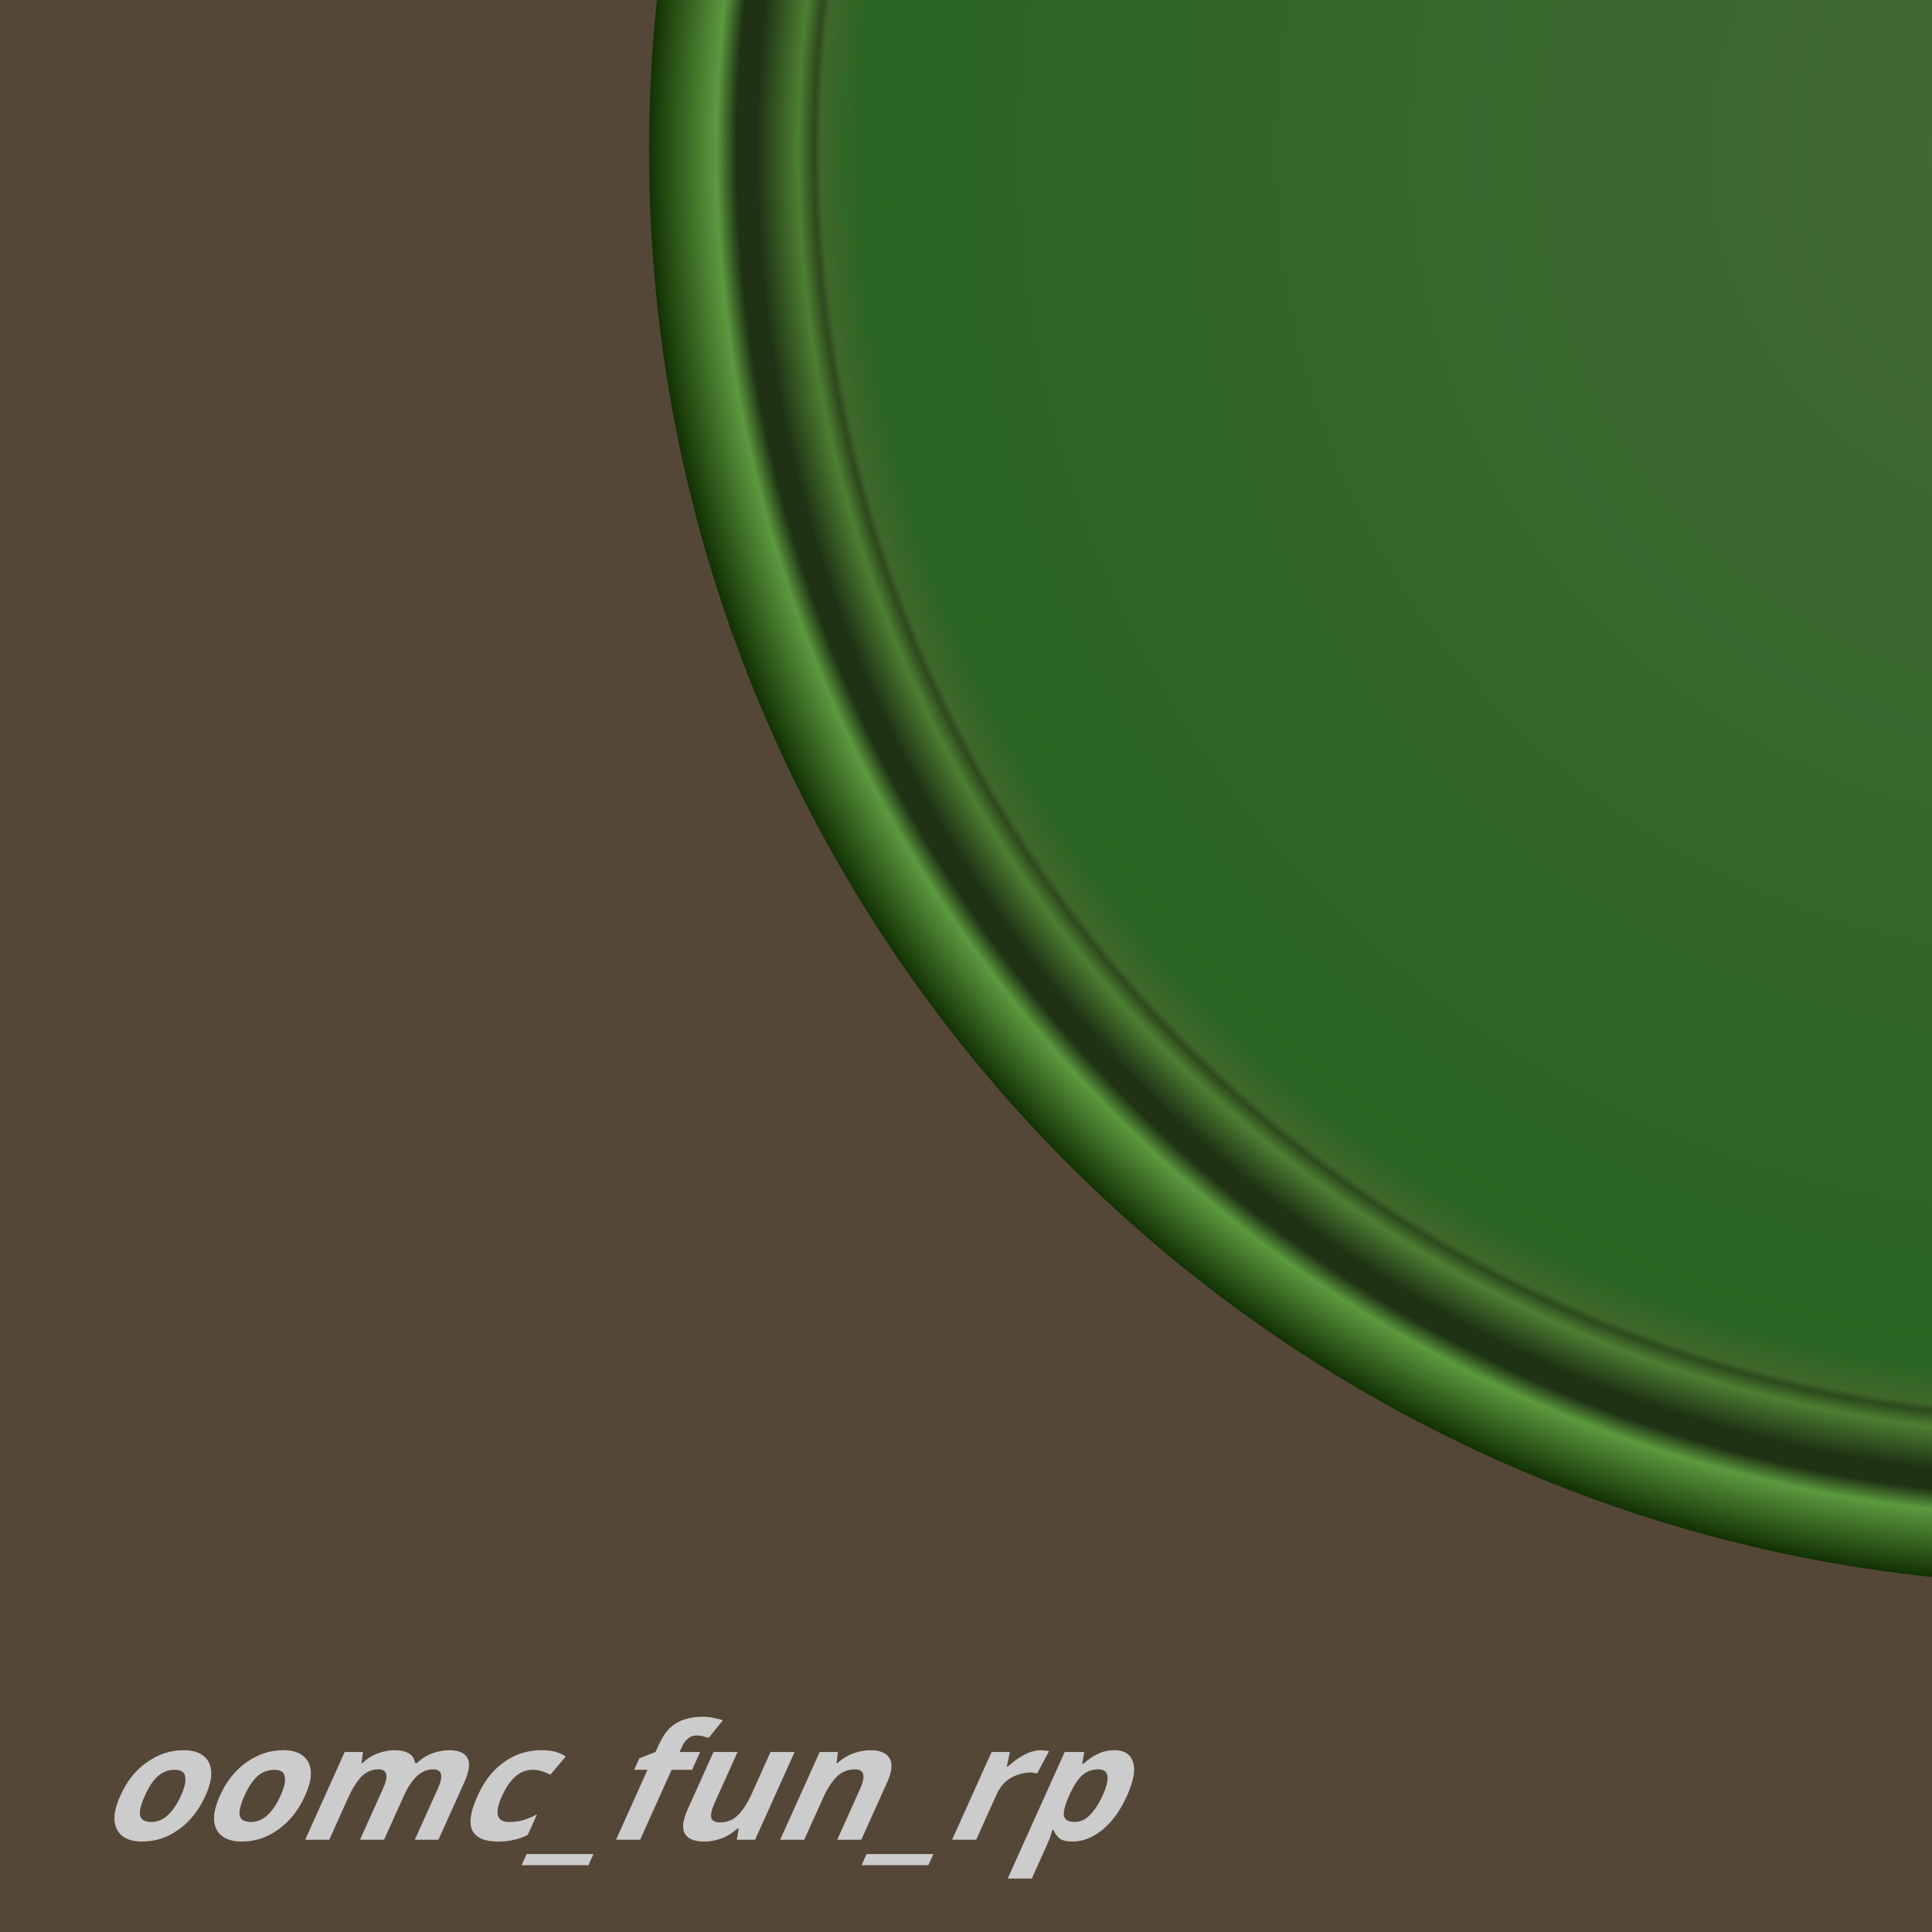
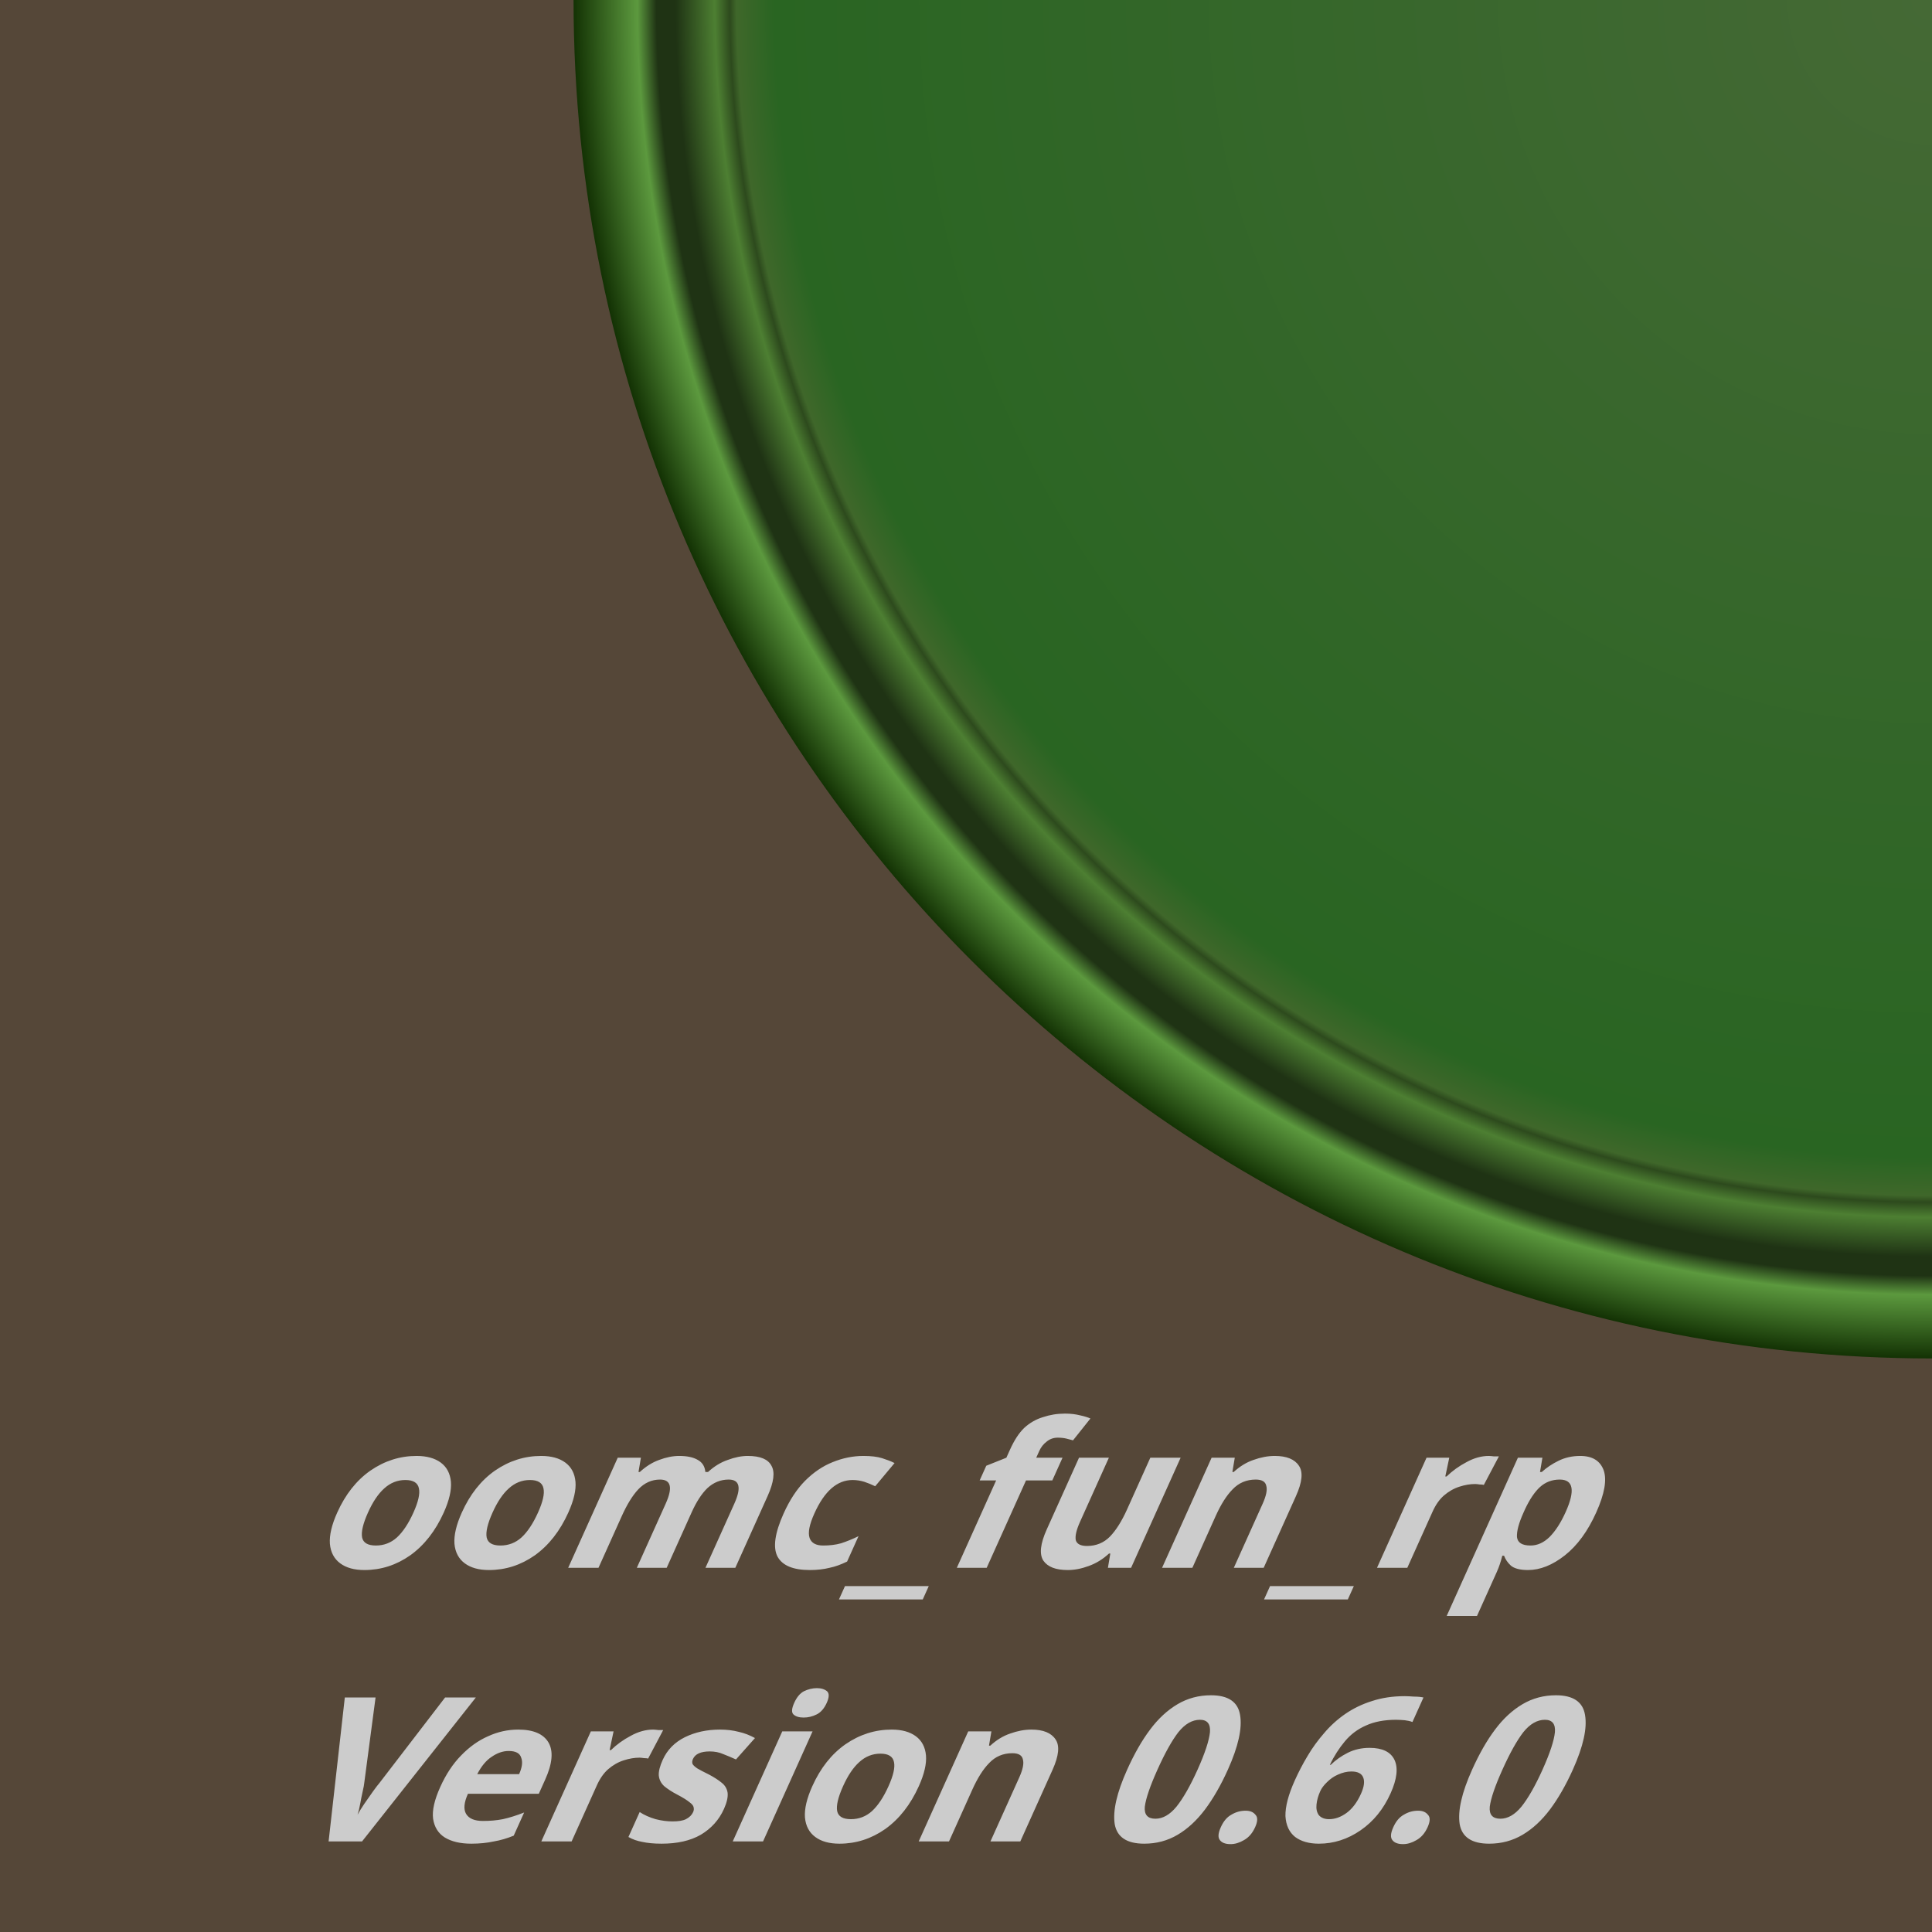
<svg xmlns="http://www.w3.org/2000/svg" xmlns:ns1="http://www.openswatchbook.org/uri/2009/osb" xmlns:xlink="http://www.w3.org/1999/xlink" width="256" height="256" viewBox="0 0 67.733 67.733" version="1.1" id="svg8">
  <defs id="defs2">
    <linearGradient id="linearGradient3821">
      <stop style="stop-color:#456935;stop-opacity:1" offset="0" id="stop3817" />
      <stop style="stop-color:#296522;stop-opacity:1" offset="0.852" id="stop3831" />
      <stop style="stop-color:#3f672a;stop-opacity:1" offset="0.88" id="stop3829" />
      <stop style="stop-color:#2d4a1d;stop-opacity:1" offset="0.885" id="stop3847" />
      <stop style="stop-color:#4d7f32;stop-opacity:1" offset="0.896" id="stop3827" />
      <stop style="stop-color:#1f3314;stop-opacity:1" offset="0.925" id="stop3841" />
      <stop style="stop-color:#1f3314;stop-opacity:1" offset="0.939" id="stop3825" />
      <stop style="stop-color:#5c993e;stop-opacity:1" offset="0.953" id="stop3823" />
      <stop style="stop-color:#133204;stop-opacity:1" offset="1" id="stop3819" />
    </linearGradient>
    <linearGradient id="linearGradient2885" ns1:paint="solid">
      <stop style="stop-color:#43554b;stop-opacity:1;" offset="0" id="stop2883" />
    </linearGradient>
    <linearGradient id="linearGradient6027" ns1:paint="solid">
      <stop style="stop-color:#00a95f;stop-opacity:1;" offset="0" id="stop6025" />
    </linearGradient>
    <linearGradient id="linearGradient6070" ns1:paint="solid">
      <stop style="stop-color:#4d4d4d;stop-opacity:1;" offset="0" id="stop6068" />
    </linearGradient>
-     <radialGradient xlink:href="#linearGradient3821" id="radialGradient3815" cx="5.292" cy="5.292" fx="5.292" fy="5.292" r="50.271" gradientUnits="userSpaceOnUse" gradientTransform="translate(67.73333)" />
+     <radialGradient xlink:href="#linearGradient3821" id="radialGradient3815" cx="5.292" cy="5.292" fx="5.292" fy="5.292" r="50.271" gradientUnits="userSpaceOnUse" gradientTransform="matrix(0.9473685,0,0,0.9473685,62.72017,-5.013157)" />
  </defs>
  <g id="layer1">
    <rect style="fill:#554738;fill-opacity:1;stroke:none;stroke-width:1.356;stroke-linecap:round;stroke-miterlimit:4;stroke-dasharray:none;paint-order:stroke markers fill" id="rect839" width="67.733" height="67.733" x="0" y="0" />
-     <circle style="fill:url(#radialGradient3815);fill-opacity:1;stroke:none;stroke-width:1.05;stroke-linecap:round;stroke-miterlimit:4;stroke-dasharray:none;paint-order:stroke markers fill" id="path841" cy="5.292" cx="73.025" r="50.271" />
-     <text xml:space="preserve" style="font-style:normal;font-weight:normal;font-size:10.583px;line-height:1.25;font-family:sans-serif;opacity:0.999;fill:#cccccc;fill-opacity:1;stroke:none;stroke-width:0.265" x="32.301" y="64.502" id="text3845" transform="skewX(-24.22961)">
-       <tspan id="tspan3843" x="32.301" y="64.502" style="font-style:normal;font-variant:normal;font-weight:bold;font-stretch:normal;font-size:5.644px;font-family:'Rounded M+ 1c';-inkscape-font-specification:'Rounded M+ 1c Bold';baseline-shift:baseline;fill:#cccccc;fill-opacity:1;stroke-width:0.265" dy="0" rotate="0 0 0 0 0 0 0 0 0 0 0 0" dx="0">oomc_fun_rp</tspan>
+     <circle style="fill:url(#radialGradient3815);fill-opacity:1;stroke:none;stroke-width:0.995;stroke-linecap:round;stroke-miterlimit:4;stroke-dasharray:none;paint-order:stroke markers fill" id="path841" cy="-1.1718743e-07" cx="67.733" r="47.625" />
+     <text xml:space="preserve" style="font-style:normal;font-weight:normal;font-size:7.056px;line-height:1.25;font-family:sans-serif;opacity:0.999;fill:#cccccc;fill-opacity:1;stroke:none;stroke-width:0.265" x="35.375" y="54.963" id="text_pack_title" transform="skewX(-24.22961)">
+       <tspan id="tspan_pack_title" x="35.375" y="54.963" style="font-style:normal;font-variant:normal;font-weight:bold;font-stretch:normal;font-size:7.056px;font-family:'Rounded M+ 1c';-inkscape-font-specification:'Rounded M+ 1c Bold';baseline-shift:baseline;fill:#cccccc;fill-opacity:1;stroke-width:0.265" dy="0" rotate="0 0 0 0 0 0 0 0 0 0 0 0" dx="0">oomc_fun_rp</tspan>
+     </text>
+     <text xml:space="preserve" style="font-style:normal;font-weight:normal;font-size:7.056px;line-height:1.25;font-family:sans-serif;opacity:0.999;fill:#cccccc;fill-opacity:1;stroke:none;stroke-width:0.265" x="38.87" y="64.558" id="text_pack_version" transform="skewX(-24.22961)">
+       <tspan id="tspan_pack_version" x="38.87" y="64.558" style="font-style:normal;font-variant:normal;font-weight:bold;font-stretch:normal;font-size:7.056px;font-family:'Rounded M+ 1c';-inkscape-font-specification:'Rounded M+ 1c Bold';baseline-shift:baseline;fill:#cccccc;fill-opacity:1;stroke-width:0.265" rotate="0 0 0 0 0 0 0 0 0 0 0 0 0 0">Version 0.6.0</tspan>
    </text>
  </g>
</svg>
